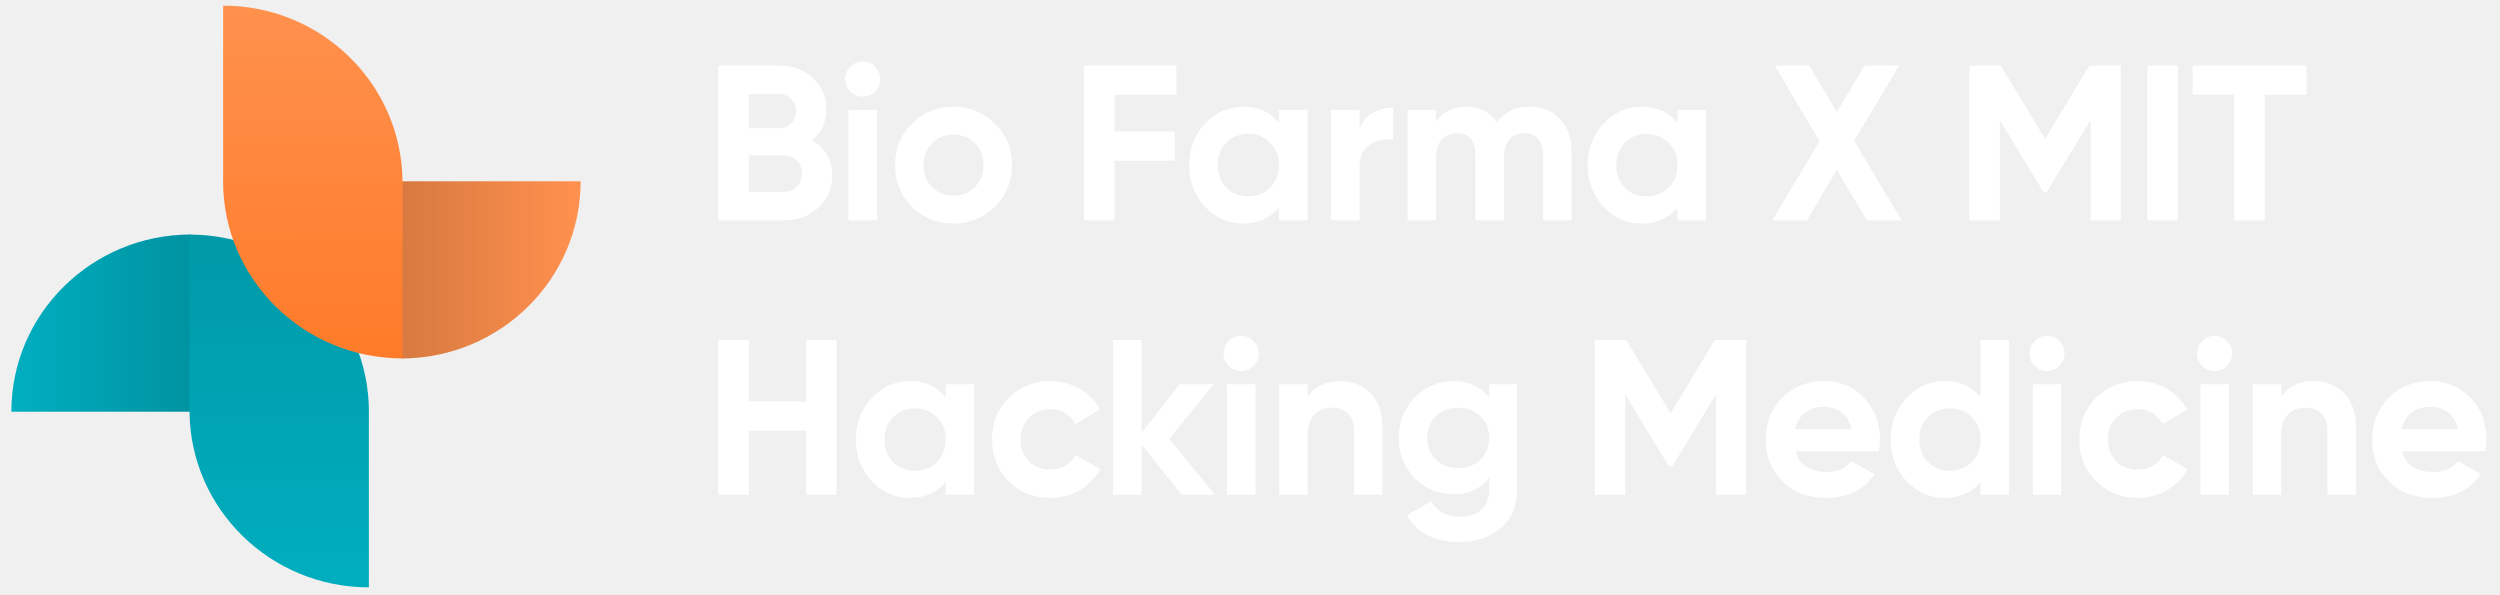
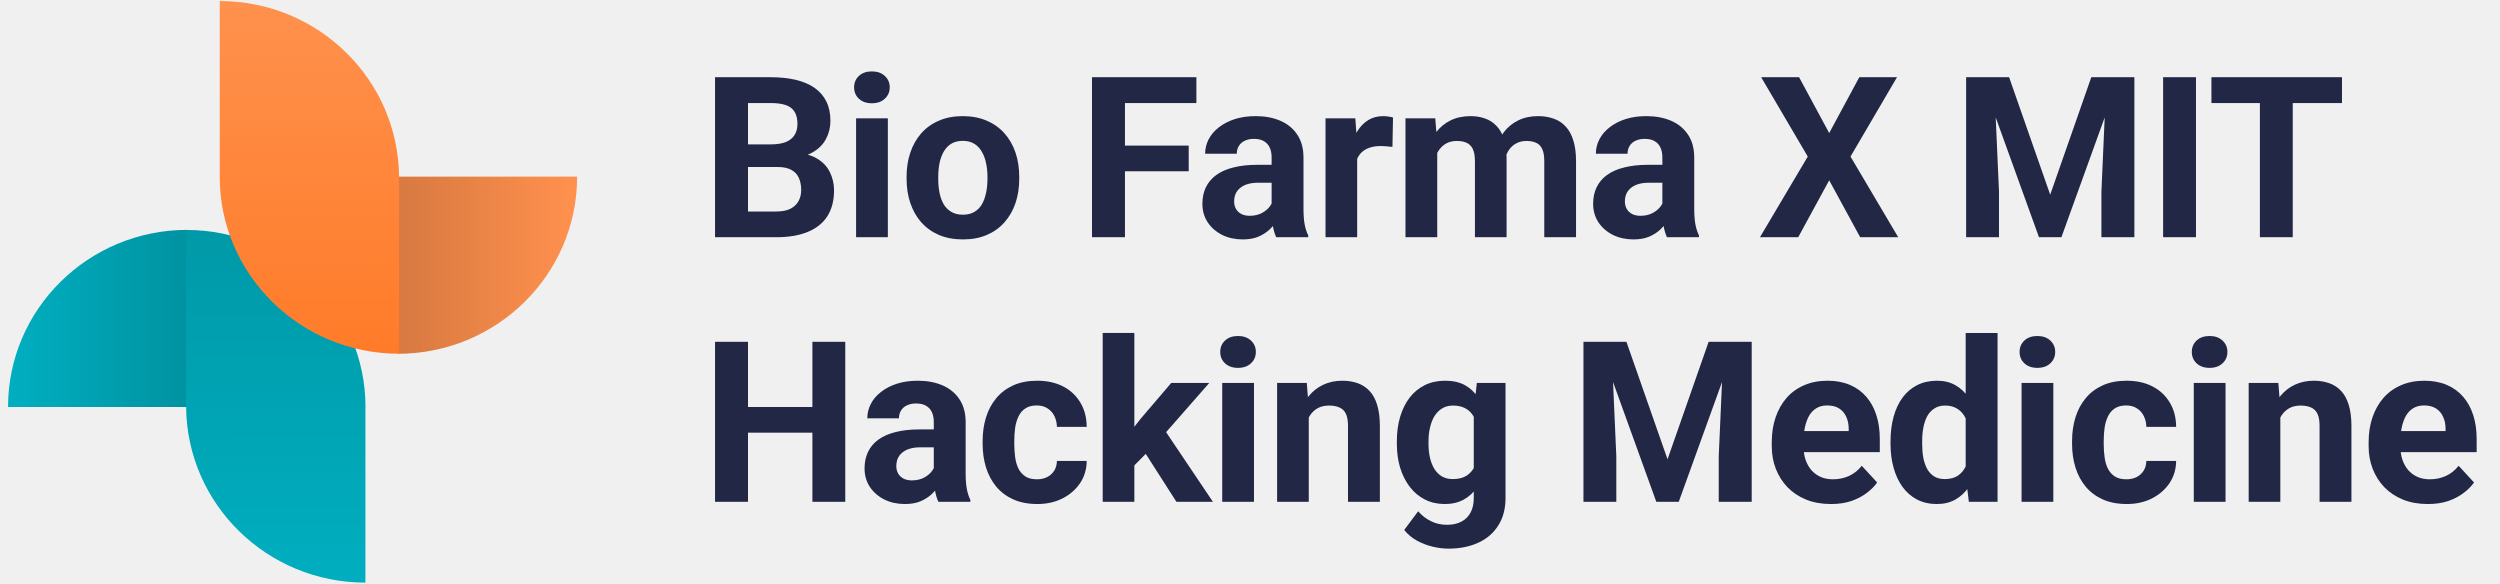
- <svg xmlns="http://www.w3.org/2000/svg" width="328" height="78" viewBox="0 0 328 78" fill="none">
-   <path d="M25.043 30.771C12.023 30.771 1.497 41.193 1.497 54.01L25.043 54.01L25.043 30.771Z" fill="#00AEBF" />
-   <path d="M25.043 30.771C12.023 30.771 1.497 41.193 1.497 54.01L25.043 54.01L25.043 30.771Z" fill="url(#paint0_linear_2428_18837)" fill-opacity="0.2" />
-   <path fill-rule="evenodd" clip-rule="evenodd" d="M48.402 54.016C48.402 41.199 37.876 30.777 24.856 30.777V54.016H24.863C24.975 66.778 35.486 77.061 48.395 77.061V54.016H48.402Z" fill="url(#paint1_linear_2428_18837)" />
-   <path d="M52.628 47.029C65.648 47.029 76.174 36.607 76.174 23.79L52.628 23.79L52.628 47.029Z" fill="#FF904D" />
-   <path d="M52.628 47.029C65.648 47.029 76.174 36.607 76.174 23.79L52.628 23.79L52.628 47.029Z" fill="url(#paint2_linear_2428_18837)" fill-opacity="0.2" />
-   <path fill-rule="evenodd" clip-rule="evenodd" d="M29.27 23.784C29.27 36.601 39.795 47.023 52.815 47.023V23.784H52.808C52.696 11.021 42.186 0.738 29.276 0.738L29.276 23.784H29.27Z" fill="url(#paint3_linear_2428_18837)" />
-   <path d="M106.511 18.387C108.291 19.412 109.18 20.959 109.18 23.029C109.18 24.75 108.571 26.162 107.353 27.264C106.134 28.367 104.635 28.918 102.856 28.918H94.239V8.61H102.247C103.987 8.61 105.448 9.151 106.627 10.234C107.827 11.298 108.426 12.662 108.426 14.325C108.426 16.008 107.788 17.362 106.511 18.387ZM102.247 12.352H98.243V16.82H102.247C102.865 16.82 103.378 16.607 103.784 16.182C104.21 15.756 104.422 15.224 104.422 14.586C104.422 13.948 104.219 13.416 103.813 12.991C103.407 12.565 102.885 12.352 102.247 12.352ZM102.856 25.175C103.533 25.175 104.094 24.953 104.538 24.508C104.983 24.044 105.206 23.464 105.206 22.767C105.206 22.09 104.983 21.53 104.538 21.085C104.094 20.621 103.533 20.389 102.856 20.389H98.243V25.175H102.856ZM113.179 12.671C112.561 12.671 112.019 12.449 111.555 12.004C111.11 11.54 110.888 10.998 110.888 10.379C110.888 9.76 111.11 9.219 111.555 8.755C112.019 8.291 112.561 8.058 113.179 8.058C113.818 8.058 114.359 8.291 114.804 8.755C115.268 9.219 115.5 9.76 115.5 10.379C115.5 10.998 115.268 11.54 114.804 12.004C114.359 12.449 113.818 12.671 113.179 12.671ZM111.323 28.918V14.412H115.065V28.918H111.323ZM130.542 27.119C129.052 28.589 127.234 29.324 125.087 29.324C122.94 29.324 121.122 28.589 119.633 27.119C118.163 25.63 117.428 23.812 117.428 21.665C117.428 19.518 118.163 17.71 119.633 16.24C121.122 14.751 122.94 14.006 125.087 14.006C127.234 14.006 129.052 14.751 130.542 16.24C132.031 17.71 132.775 19.518 132.775 21.665C132.775 23.812 132.031 25.63 130.542 27.119ZM122.273 24.537C123.027 25.291 123.965 25.669 125.087 25.669C126.209 25.669 127.147 25.291 127.901 24.537C128.656 23.783 129.033 22.826 129.033 21.665C129.033 20.505 128.656 19.547 127.901 18.793C127.147 18.038 126.209 17.661 125.087 17.661C123.965 17.661 123.027 18.038 122.273 18.793C121.538 19.547 121.171 20.505 121.171 21.665C121.171 22.826 121.538 23.783 122.273 24.537ZM154.346 12.439H146.222V17.255H154.114V21.085H146.222V28.918H142.219V8.61H154.346V12.439ZM167.805 14.412H171.548V28.918H167.805V27.206C166.683 28.618 165.107 29.324 163.076 29.324C161.142 29.324 159.479 28.589 158.086 27.119C156.713 25.63 156.026 23.812 156.026 21.665C156.026 19.518 156.713 17.71 158.086 16.24C159.479 14.751 161.142 14.006 163.076 14.006C165.107 14.006 166.683 14.712 167.805 16.124V14.412ZM160.9 24.624C161.655 25.378 162.612 25.756 163.773 25.756C164.933 25.756 165.89 25.378 166.645 24.624C167.418 23.851 167.805 22.864 167.805 21.665C167.805 20.466 167.418 19.489 166.645 18.735C165.89 17.961 164.933 17.574 163.773 17.574C162.612 17.574 161.655 17.961 160.9 18.735C160.146 19.489 159.769 20.466 159.769 21.665C159.769 22.864 160.146 23.851 160.9 24.624ZM178.376 16.907C178.724 15.979 179.294 15.282 180.087 14.818C180.9 14.354 181.799 14.122 182.786 14.122V18.3C181.644 18.164 180.619 18.396 179.71 18.996C178.821 19.596 178.376 20.592 178.376 21.984V28.918H174.633V14.412H178.376V16.907ZM200.71 14.006C202.373 14.006 203.698 14.547 204.684 15.63C205.69 16.714 206.193 18.164 206.193 19.982V28.918H202.45V20.243C202.45 19.373 202.238 18.696 201.812 18.213C201.387 17.729 200.787 17.487 200.013 17.487C199.162 17.487 198.495 17.768 198.012 18.329C197.547 18.89 197.315 19.702 197.315 20.766V28.918H193.573V20.243C193.573 19.373 193.36 18.696 192.934 18.213C192.509 17.729 191.909 17.487 191.136 17.487C190.304 17.487 189.637 17.768 189.134 18.329C188.65 18.89 188.409 19.702 188.409 20.766V28.918H184.666V14.412H188.409V15.95C189.279 14.654 190.623 14.006 192.441 14.006C194.221 14.006 195.536 14.702 196.387 16.095C197.354 14.702 198.795 14.006 200.71 14.006ZM220.088 14.412H223.83V28.918H220.088V27.206C218.966 28.618 217.39 29.324 215.359 29.324C213.425 29.324 211.761 28.589 210.369 27.119C208.996 25.63 208.309 23.812 208.309 21.665C208.309 19.518 208.996 17.71 210.369 16.24C211.761 14.751 213.425 14.006 215.359 14.006C217.39 14.006 218.966 14.712 220.088 16.124V14.412ZM213.183 24.624C213.937 25.378 214.895 25.756 216.055 25.756C217.216 25.756 218.173 25.378 218.927 24.624C219.701 23.851 220.088 22.864 220.088 21.665C220.088 20.466 219.701 19.489 218.927 18.735C218.173 17.961 217.216 17.574 216.055 17.574C214.895 17.574 213.937 17.961 213.183 18.735C212.429 19.489 212.051 20.466 212.051 21.665C212.051 22.864 212.429 23.851 213.183 24.624ZM249.498 28.918H244.943L240.997 22.303L237.052 28.918H232.526L238.734 18.503L232.845 8.61H237.371L240.997 14.702L244.624 8.61H249.15L243.26 18.474L249.498 28.918ZM278.252 8.61V28.918H274.277V15.747L268.562 25.175H268.097L262.382 15.776V28.918H258.378V8.61H262.498L268.33 18.213L274.132 8.61H278.252ZM281.727 8.61H285.731V28.918H281.727V8.61ZM302.614 8.61V12.439H297.131V28.918H293.128V12.439H287.673V8.61H302.614ZM105.786 44.61H109.761V64.918H105.786V56.505H98.243V64.918H94.239V44.61H98.243V52.675H105.786V44.61ZM124.075 50.412H127.818V64.918H124.075V63.206C122.954 64.618 121.377 65.324 119.347 65.324C117.412 65.324 115.749 64.589 114.357 63.119C112.983 61.63 112.297 59.812 112.297 57.665C112.297 55.518 112.983 53.71 114.357 52.24C115.749 50.751 117.412 50.006 119.347 50.006C121.377 50.006 122.954 50.712 124.075 52.124V50.412ZM117.171 60.624C117.925 61.379 118.882 61.756 120.043 61.756C121.203 61.756 122.161 61.379 122.915 60.624C123.689 59.851 124.075 58.864 124.075 57.665C124.075 56.466 123.689 55.489 122.915 54.735C122.161 53.961 121.203 53.574 120.043 53.574C118.882 53.574 117.925 53.961 117.171 54.735C116.416 55.489 116.039 56.466 116.039 57.665C116.039 58.864 116.416 59.851 117.171 60.624ZM137.808 65.324C135.623 65.324 133.795 64.589 132.325 63.119C130.874 61.649 130.149 59.831 130.149 57.665C130.149 55.499 130.874 53.681 132.325 52.211C133.795 50.741 135.623 50.006 137.808 50.006C139.22 50.006 140.506 50.344 141.667 51.021C142.827 51.698 143.707 52.607 144.307 53.748L141.087 55.634C140.797 55.035 140.352 54.561 139.752 54.213C139.172 53.864 138.514 53.69 137.779 53.69C136.657 53.69 135.729 54.068 134.994 54.822C134.259 55.557 133.892 56.505 133.892 57.665C133.892 58.806 134.259 59.754 134.994 60.508C135.729 61.243 136.657 61.611 137.779 61.611C138.534 61.611 139.201 61.446 139.781 61.117C140.381 60.769 140.826 60.295 141.116 59.696L144.365 61.553C143.727 62.694 142.827 63.612 141.667 64.309C140.506 64.986 139.22 65.324 137.808 65.324ZM159.411 64.918H155.059L149.779 58.332V64.918H146.036V44.61H149.779V56.795L154.769 50.412H159.237L153.405 57.578L159.411 64.918ZM162.827 48.671C162.208 48.671 161.667 48.449 161.203 48.004C160.758 47.54 160.535 46.998 160.535 46.379C160.535 45.761 160.758 45.219 161.203 44.755C161.667 44.291 162.208 44.058 162.827 44.058C163.465 44.058 164.007 44.291 164.452 44.755C164.916 45.219 165.148 45.761 165.148 46.379C165.148 46.998 164.916 47.54 164.452 48.004C164.007 48.449 163.465 48.671 162.827 48.671ZM160.97 64.918V50.412H164.713V64.918H160.97ZM175.895 50.006C177.481 50.006 178.787 50.538 179.812 51.602C180.856 52.665 181.379 54.135 181.379 56.011V64.918H177.636V56.475C177.636 55.508 177.375 54.773 176.853 54.271C176.331 53.748 175.634 53.487 174.764 53.487C173.797 53.487 173.023 53.787 172.443 54.387C171.863 54.986 171.573 55.886 171.573 57.085V64.918H167.83V50.412H171.573V52.037C172.482 50.683 173.923 50.006 175.895 50.006ZM195.378 50.412H199.033V64.222C199.033 66.465 198.288 68.177 196.799 69.357C195.329 70.537 193.55 71.126 191.461 71.126C189.894 71.126 188.511 70.827 187.312 70.227C186.132 69.628 185.223 68.748 184.585 67.587L187.776 65.759C188.511 67.113 189.778 67.79 191.577 67.79C192.757 67.79 193.685 67.481 194.362 66.862C195.039 66.243 195.378 65.363 195.378 64.222V62.655C194.275 64.125 192.728 64.86 190.736 64.86C188.686 64.86 186.964 64.144 185.572 62.713C184.198 61.263 183.512 59.502 183.512 57.433C183.512 55.383 184.208 53.632 185.601 52.182C186.993 50.731 188.705 50.006 190.736 50.006C192.728 50.006 194.275 50.741 195.378 52.211V50.412ZM188.386 60.305C189.159 61.04 190.136 61.407 191.316 61.407C192.496 61.407 193.463 61.04 194.217 60.305C194.991 59.551 195.378 58.593 195.378 57.433C195.378 56.292 194.991 55.354 194.217 54.619C193.463 53.864 192.496 53.487 191.316 53.487C190.136 53.487 189.159 53.864 188.386 54.619C187.631 55.354 187.254 56.292 187.254 57.433C187.254 58.593 187.631 59.551 188.386 60.305ZM229.11 44.61V64.918H225.136V51.747L219.42 61.175H218.956L213.241 51.776V64.918H209.237V44.61H213.357L219.188 54.213L224.991 44.61H229.11ZM235.574 59.203C236.077 61.021 237.441 61.93 239.665 61.93C241.096 61.93 242.179 61.446 242.914 60.479L245.932 62.22C244.5 64.289 242.392 65.324 239.607 65.324C237.209 65.324 235.284 64.599 233.834 63.148C232.383 61.698 231.658 59.87 231.658 57.665C231.658 55.479 232.373 53.661 233.805 52.211C235.236 50.741 237.073 50.006 239.317 50.006C241.444 50.006 243.195 50.741 244.568 52.211C245.961 53.681 246.657 55.499 246.657 57.665C246.657 58.148 246.609 58.661 246.512 59.203H235.574ZM235.516 56.301H242.914C242.702 55.315 242.257 54.58 241.58 54.096C240.922 53.613 240.168 53.371 239.317 53.371C238.311 53.371 237.48 53.632 236.822 54.155C236.164 54.657 235.729 55.373 235.516 56.301ZM259.844 44.61H263.586V64.918H259.844V63.206C258.741 64.618 257.174 65.324 255.144 65.324C253.19 65.324 251.517 64.589 250.125 63.119C248.751 61.63 248.065 59.812 248.065 57.665C248.065 55.518 248.751 53.71 250.125 52.24C251.517 50.751 253.19 50.006 255.144 50.006C257.174 50.006 258.741 50.712 259.844 52.124V44.61ZM252.939 60.624C253.712 61.379 254.679 61.756 255.84 61.756C257 61.756 257.958 61.379 258.712 60.624C259.466 59.851 259.844 58.864 259.844 57.665C259.844 56.466 259.466 55.489 258.712 54.735C257.958 53.961 257 53.574 255.84 53.574C254.679 53.574 253.712 53.961 252.939 54.735C252.184 55.489 251.807 56.466 251.807 57.665C251.807 58.864 252.184 59.851 252.939 60.624ZM268.557 48.671C267.938 48.671 267.397 48.449 266.933 48.004C266.488 47.54 266.265 46.998 266.265 46.379C266.265 45.761 266.488 45.219 266.933 44.755C267.397 44.291 267.938 44.058 268.557 44.058C269.196 44.058 269.737 44.291 270.182 44.755C270.646 45.219 270.878 45.761 270.878 46.379C270.878 46.998 270.646 47.54 270.182 48.004C269.737 48.449 269.196 48.671 268.557 48.671ZM266.701 64.918V50.412H270.443V64.918H266.701ZM280.465 65.324C278.28 65.324 276.452 64.589 274.982 63.119C273.531 61.649 272.806 59.831 272.806 57.665C272.806 55.499 273.531 53.681 274.982 52.211C276.452 50.741 278.28 50.006 280.465 50.006C281.877 50.006 283.163 50.344 284.324 51.021C285.484 51.698 286.364 52.607 286.964 53.748L283.743 55.634C283.453 55.035 283.008 54.561 282.409 54.213C281.829 53.864 281.171 53.69 280.436 53.69C279.314 53.69 278.386 54.068 277.651 54.822C276.916 55.557 276.548 56.505 276.548 57.665C276.548 58.806 276.916 59.754 277.651 60.508C278.386 61.243 279.314 61.611 280.436 61.611C281.19 61.611 281.858 61.446 282.438 61.117C283.037 60.769 283.482 60.295 283.772 59.696L287.022 61.553C286.383 62.694 285.484 63.612 284.324 64.309C283.163 64.986 281.877 65.324 280.465 65.324ZM290.55 48.671C289.931 48.671 289.389 48.449 288.925 48.004C288.48 47.54 288.258 46.998 288.258 46.379C288.258 45.761 288.48 45.219 288.925 44.755C289.389 44.291 289.931 44.058 290.55 44.058C291.188 44.058 291.729 44.291 292.174 44.755C292.638 45.219 292.871 45.761 292.871 46.379C292.871 46.998 292.638 47.54 292.174 48.004C291.729 48.449 291.188 48.671 290.55 48.671ZM288.693 64.918V50.412H292.435V64.918H288.693ZM303.618 50.006C305.204 50.006 306.509 50.538 307.534 51.602C308.579 52.665 309.101 54.135 309.101 56.011V64.918H305.359V56.475C305.359 55.508 305.097 54.773 304.575 54.271C304.053 53.748 303.357 53.487 302.486 53.487C301.519 53.487 300.746 53.787 300.165 54.387C299.585 54.986 299.295 55.886 299.295 57.085V64.918H295.553V50.412H299.295V52.037C300.204 50.683 301.645 50.006 303.618 50.006ZM315.151 59.203C315.654 61.021 317.017 61.93 319.241 61.93C320.673 61.93 321.756 61.446 322.491 60.479L325.508 62.22C324.077 64.289 321.969 65.324 319.183 65.324C316.785 65.324 314.861 64.599 313.41 63.148C311.959 61.698 311.234 59.87 311.234 57.665C311.234 55.479 311.95 53.661 313.381 52.211C314.812 50.741 316.65 50.006 318.893 50.006C321.021 50.006 322.771 50.741 324.144 52.211C325.537 53.681 326.233 55.499 326.233 57.665C326.233 58.148 326.185 58.661 326.088 59.203H315.151ZM315.093 56.301H322.491C322.278 55.315 321.833 54.58 321.156 54.096C320.499 53.613 319.744 53.371 318.893 53.371C317.888 53.371 317.056 53.632 316.398 54.155C315.741 54.657 315.306 55.373 315.093 56.301Z" fill="white" />
+ <svg xmlns="http://www.w3.org/2000/svg" width="822" height="192" viewBox="0 0 822 192" fill="none">
+   <path d="M61.647 75.588C29.026 75.588 2.656 101.699 2.656 133.811L61.647 133.811L61.647 75.588Z" fill="#00AEBF" />
+   <path d="M61.647 75.588C29.026 75.588 2.656 101.699 2.656 133.811L61.647 133.811L61.647 75.588Z" fill="url(#paint0_linear_2957_19517)" fill-opacity="0.2" />
+   <path fill-rule="evenodd" clip-rule="evenodd" d="M120.171 133.826C120.171 101.714 93.801 75.603 61.18 75.603V133.826H61.197C61.478 165.8 87.811 191.564 120.155 191.564V133.826H120.171Z" fill="url(#paint1_linear_2957_19517)" />
+   <path d="M130.76 116.321C163.381 116.321 189.751 90.21 189.751 58.098L130.76 58.098L130.76 116.321Z" fill="#FF904D" />
+   <path d="M130.76 116.321C163.381 116.321 189.751 90.21 189.751 58.098L130.76 58.098L130.76 116.321Z" fill="url(#paint2_linear_2957_19517)" fill-opacity="0.2" />
+   <path fill-rule="evenodd" clip-rule="evenodd" d="M72.237 58.083C72.237 90.194 98.607 116.306 131.228 116.306V58.083H131.21C130.929 26.108 104.596 0.345 72.252 0.345L72.252 58.083H72.237Z" fill="url(#paint3_linear_2957_19517)" />
+   <path d="M255.698 54.911H242.185L242.112 47.468H253.458C255.457 47.468 257.095 47.215 258.372 46.709C259.649 46.179 260.6 45.42 261.227 44.433C261.877 43.421 262.202 42.192 262.202 40.747C262.202 39.109 261.889 37.784 261.263 36.773C260.66 35.761 259.709 35.026 258.408 34.568C257.132 34.111 255.481 33.882 253.458 33.882H245.942V78H235.103V25.391H253.458C256.517 25.391 259.251 25.68 261.66 26.258C264.093 26.836 266.153 27.715 267.839 28.895C269.525 30.076 270.814 31.569 271.705 33.376C272.596 35.158 273.042 37.278 273.042 39.735C273.042 41.903 272.548 43.903 271.561 45.733C270.597 47.564 269.067 49.058 266.972 50.214C264.9 51.37 262.19 52.008 258.842 52.129L255.698 54.911ZM255.229 78H239.222L243.449 69.545H255.229C257.132 69.545 258.685 69.244 259.89 68.642C261.094 68.015 261.985 67.172 262.563 66.112C263.142 65.052 263.431 63.836 263.431 62.463C263.431 60.921 263.166 59.584 262.636 58.452C262.13 57.32 261.311 56.453 260.179 55.851C259.047 55.224 257.553 54.911 255.698 54.911H245.256L245.328 47.468H258.336L260.829 50.395C264.033 50.346 266.61 50.912 268.562 52.093C270.537 53.249 271.97 54.755 272.861 56.609C273.777 58.464 274.234 60.452 274.234 62.571C274.234 65.944 273.5 68.786 272.03 71.099C270.561 73.387 268.405 75.109 265.562 76.266C262.744 77.422 259.299 78 255.229 78ZM291.924 38.904V78H281.481V38.904H291.924ZM280.831 28.715C280.831 27.197 281.361 25.945 282.421 24.957C283.481 23.969 284.902 23.476 286.684 23.476C288.443 23.476 289.852 23.969 290.912 24.957C291.996 25.945 292.538 27.197 292.538 28.715C292.538 30.232 291.996 31.485 290.912 32.473C289.852 33.46 288.443 33.954 286.684 33.954C284.902 33.954 283.481 33.46 282.421 32.473C281.361 31.485 280.831 30.232 280.831 28.715ZM298.086 58.85V58.091C298.086 55.224 298.496 52.587 299.315 50.178C300.134 47.745 301.326 45.637 302.892 43.855C304.458 42.072 306.385 40.687 308.673 39.699C310.962 38.688 313.587 38.182 316.55 38.182C319.513 38.182 322.151 38.688 324.463 39.699C326.776 40.687 328.715 42.072 330.281 43.855C331.871 45.637 333.075 47.745 333.894 50.178C334.713 52.587 335.123 55.224 335.123 58.091V58.85C335.123 61.692 334.713 64.33 333.894 66.763C333.075 69.171 331.871 71.279 330.281 73.086C328.715 74.868 326.788 76.254 324.499 77.241C322.211 78.229 319.585 78.723 316.623 78.723C313.66 78.723 311.022 78.229 308.709 77.241C306.421 76.254 304.482 74.868 302.892 73.086C301.326 71.279 300.134 69.171 299.315 66.763C298.496 64.33 298.086 61.692 298.086 58.85ZM308.493 58.091V58.85C308.493 60.488 308.637 62.017 308.926 63.438C309.215 64.86 309.673 66.112 310.299 67.196C310.95 68.256 311.793 69.087 312.829 69.689C313.864 70.292 315.129 70.593 316.623 70.593C318.068 70.593 319.308 70.292 320.344 69.689C321.38 69.087 322.211 68.256 322.837 67.196C323.464 66.112 323.921 64.86 324.21 63.438C324.524 62.017 324.68 60.488 324.68 58.85V58.091C324.68 56.501 324.524 55.008 324.21 53.61C323.921 52.189 323.452 50.937 322.801 49.852C322.175 48.745 321.344 47.877 320.308 47.251C319.272 46.625 318.02 46.312 316.55 46.312C315.081 46.312 313.828 46.625 312.792 47.251C311.781 47.877 310.95 48.745 310.299 49.852C309.673 50.937 309.215 52.189 308.926 53.61C308.637 55.008 308.493 56.501 308.493 58.091ZM369.887 25.391V78H359.047V25.391H369.887ZM390.844 47.865V56.32H366.924V47.865H390.844ZM393.373 25.391V33.882H366.924V25.391H393.373ZM418.108 69.184V51.768C418.108 50.515 417.903 49.443 417.494 48.552C417.084 47.636 416.446 46.926 415.579 46.42C414.736 45.914 413.64 45.661 412.291 45.661C411.134 45.661 410.135 45.866 409.292 46.275C408.449 46.661 407.798 47.227 407.34 47.974C406.883 48.696 406.654 49.551 406.654 50.539H396.248C396.248 48.877 396.633 47.299 397.404 45.806C398.175 44.312 399.295 42.999 400.764 41.867C402.234 40.711 403.98 39.808 406.004 39.157C408.051 38.507 410.339 38.182 412.869 38.182C415.904 38.182 418.602 38.688 420.963 39.699C423.323 40.711 425.178 42.228 426.527 44.252C427.9 46.275 428.587 48.805 428.587 51.84V68.569C428.587 70.713 428.719 72.472 428.984 73.845C429.249 75.194 429.634 76.374 430.14 77.386V78H419.626C419.12 76.94 418.734 75.615 418.469 74.025C418.228 72.412 418.108 70.797 418.108 69.184ZM419.481 54.188L419.553 60.078H413.736C412.363 60.078 411.171 60.235 410.159 60.548C409.147 60.861 408.316 61.307 407.666 61.885C407.015 62.439 406.533 63.089 406.22 63.836C405.931 64.583 405.787 65.402 405.787 66.293C405.787 67.184 405.991 67.991 406.401 68.714C406.811 69.412 407.401 69.966 408.172 70.376C408.942 70.761 409.846 70.954 410.881 70.954C412.447 70.954 413.808 70.641 414.964 70.015C416.121 69.388 417.012 68.618 417.638 67.702C418.289 66.787 418.626 65.92 418.65 65.101L421.396 69.509C421.011 70.496 420.481 71.52 419.806 72.58C419.156 73.64 418.325 74.64 417.313 75.579C416.301 76.495 415.085 77.253 413.664 77.856C412.242 78.434 410.556 78.723 408.605 78.723C406.124 78.723 403.872 78.229 401.848 77.241C399.849 76.23 398.259 74.844 397.079 73.086C395.922 71.303 395.344 69.28 395.344 67.016C395.344 64.968 395.73 63.149 396.501 61.56C397.271 59.97 398.404 58.633 399.897 57.549C401.415 56.441 403.306 55.61 405.57 55.056C407.834 54.477 410.46 54.188 413.447 54.188H419.481ZM446.24 47.432V78H435.833V38.904H445.625L446.24 47.432ZM458.019 38.651L457.838 48.299C457.332 48.227 456.718 48.166 455.995 48.118C455.297 48.046 454.659 48.01 454.08 48.01C452.611 48.01 451.334 48.203 450.25 48.588C449.19 48.949 448.299 49.491 447.577 50.214C446.878 50.937 446.348 51.816 445.987 52.852C445.649 53.887 445.457 55.068 445.409 56.393L443.313 55.742C443.313 53.213 443.566 50.888 444.072 48.769C444.577 46.625 445.312 44.758 446.276 43.168C447.263 41.578 448.468 40.35 449.889 39.482C451.31 38.615 452.936 38.182 454.767 38.182C455.345 38.182 455.935 38.23 456.537 38.326C457.14 38.398 457.633 38.507 458.019 38.651ZM472.565 46.998V78H462.122V38.904H471.914L472.565 46.998ZM471.119 57.079H468.229C468.229 54.357 468.554 51.852 469.204 49.563C469.879 47.251 470.854 45.252 472.131 43.565C473.432 41.855 475.034 40.53 476.937 39.591C478.84 38.651 481.044 38.182 483.549 38.182C485.283 38.182 486.873 38.447 488.318 38.977C489.764 39.482 491.004 40.289 492.04 41.398C493.1 42.481 493.919 43.903 494.497 45.661C495.075 47.395 495.364 49.479 495.364 51.912V78H484.958V53.068C484.958 51.286 484.717 49.913 484.235 48.949C483.754 47.986 483.067 47.311 482.176 46.926C481.309 46.54 480.261 46.348 479.032 46.348C477.683 46.348 476.503 46.625 475.491 47.179C474.504 47.733 473.685 48.504 473.034 49.491C472.384 50.455 471.902 51.587 471.589 52.888C471.276 54.188 471.119 55.586 471.119 57.079ZM494.389 55.887L490.667 56.356C490.667 53.803 490.98 51.43 491.607 49.238C492.257 47.046 493.208 45.119 494.461 43.457C495.738 41.795 497.315 40.506 499.194 39.591C501.073 38.651 503.241 38.182 505.698 38.182C507.577 38.182 509.287 38.459 510.829 39.013C512.371 39.543 513.684 40.398 514.768 41.578C515.876 42.734 516.719 44.252 517.297 46.131C517.899 48.01 518.2 50.31 518.2 53.032V78H507.758V53.032C507.758 51.226 507.517 49.852 507.035 48.913C506.578 47.95 505.903 47.287 505.012 46.926C504.145 46.54 503.109 46.348 501.904 46.348C500.652 46.348 499.556 46.601 498.616 47.106C497.677 47.588 496.894 48.263 496.268 49.13C495.641 49.997 495.172 51.009 494.858 52.165C494.545 53.297 494.389 54.538 494.389 55.887ZM546.585 69.184V51.768C546.585 50.515 546.38 49.443 545.97 48.552C545.561 47.636 544.923 46.926 544.055 46.42C543.212 45.914 542.116 45.661 540.767 45.661C539.611 45.661 538.611 45.866 537.768 46.275C536.925 46.661 536.275 47.227 535.817 47.974C535.359 48.696 535.131 49.551 535.131 50.539H524.724C524.724 48.877 525.11 47.299 525.881 45.806C526.651 44.312 527.772 42.999 529.241 41.867C530.71 40.711 532.457 39.808 534.48 39.157C536.528 38.507 538.816 38.182 541.345 38.182C544.381 38.182 547.079 38.688 549.439 39.699C551.8 40.711 553.655 42.228 555.004 44.252C556.377 46.275 557.063 48.805 557.063 51.84V68.569C557.063 70.713 557.196 72.472 557.461 73.845C557.726 75.194 558.111 76.374 558.617 77.386V78H548.102C547.596 76.94 547.211 75.615 546.946 74.025C546.705 72.412 546.585 70.797 546.585 69.184ZM547.958 54.188L548.03 60.078H542.213C540.84 60.078 539.647 60.235 538.636 60.548C537.624 60.861 536.793 61.307 536.142 61.885C535.492 62.439 535.01 63.089 534.697 63.836C534.408 64.583 534.263 65.402 534.263 66.293C534.263 67.184 534.468 67.991 534.878 68.714C535.287 69.412 535.877 69.966 536.648 70.376C537.419 70.761 538.322 70.954 539.358 70.954C540.924 70.954 542.285 70.641 543.441 70.015C544.597 69.388 545.489 68.618 546.115 67.702C546.765 66.787 547.103 65.92 547.127 65.101L549.873 69.509C549.487 70.496 548.957 71.52 548.283 72.58C547.633 73.64 546.802 74.64 545.79 75.579C544.778 76.495 543.562 77.253 542.14 77.856C540.719 78.434 539.033 78.723 537.082 78.723C534.601 78.723 532.348 78.229 530.325 77.241C528.326 76.23 526.736 74.844 525.555 73.086C524.399 71.303 523.821 69.28 523.821 67.016C523.821 64.968 524.206 63.149 524.977 61.56C525.748 59.97 526.88 58.633 528.374 57.549C529.891 56.441 531.782 55.61 534.047 55.056C536.311 54.477 538.937 54.188 541.924 54.188H547.958ZM591.538 25.391L601.439 43.746L611.339 25.391H623.733L608.448 51.478L624.13 78H611.628L601.439 59.283L591.249 78H578.675L594.393 51.478L579.073 25.391H591.538ZM651.415 25.391H660.592L674.106 64.017L687.62 25.391H696.798L677.792 78H670.421L651.415 25.391ZM646.465 25.391H655.606L657.268 63.041V78H646.465V25.391ZM692.606 25.391H701.784V78H690.944V63.041L692.606 25.391ZM722.038 25.391V78H711.235V25.391H722.038ZM753.856 25.391V78H743.052V25.391H753.856ZM770.043 25.391V33.882H727.117V25.391H770.043ZM270.188 133.817V142.272H242.727V133.817H270.188ZM245.942 112.391V165H235.103V112.391H245.942ZM277.92 112.391V165H267.116V112.391H277.92ZM307.027 156.184V138.768C307.027 137.515 306.822 136.443 306.413 135.552C306.003 134.636 305.365 133.926 304.498 133.42C303.655 132.914 302.559 132.661 301.21 132.661C300.053 132.661 299.054 132.866 298.211 133.275C297.368 133.661 296.717 134.227 296.259 134.974C295.802 135.696 295.573 136.551 295.573 137.539H285.167C285.167 135.877 285.552 134.299 286.323 132.806C287.094 131.312 288.214 129.999 289.683 128.867C291.153 127.711 292.899 126.808 294.923 126.157C296.97 125.507 299.259 125.182 301.788 125.182C304.823 125.182 307.521 125.688 309.882 126.699C312.242 127.711 314.097 129.229 315.446 131.252C316.819 133.275 317.506 135.805 317.506 138.84V155.569C317.506 157.713 317.638 159.472 317.903 160.845C318.168 162.194 318.553 163.374 319.059 164.386V165H308.545C308.039 163.94 307.653 162.615 307.388 161.025C307.148 159.411 307.027 157.798 307.027 156.184ZM308.4 141.188L308.472 147.078H302.655C301.282 147.078 300.09 147.235 299.078 147.548C298.066 147.861 297.235 148.307 296.585 148.885C295.934 149.439 295.453 150.089 295.139 150.836C294.85 151.583 294.706 152.402 294.706 153.293C294.706 154.184 294.911 154.991 295.32 155.714C295.73 156.412 296.32 156.966 297.091 157.376C297.861 157.761 298.765 157.954 299.801 157.954C301.366 157.954 302.727 157.641 303.884 157.015C305.04 156.388 305.931 155.618 306.557 154.702C307.208 153.787 307.545 152.92 307.569 152.101L310.315 156.509C309.93 157.496 309.4 158.52 308.725 159.58C308.075 160.64 307.244 161.64 306.232 162.579C305.22 163.494 304.004 164.253 302.583 164.855C301.162 165.434 299.475 165.723 297.524 165.723C295.043 165.723 292.791 165.229 290.767 164.241C288.768 163.229 287.178 161.844 285.998 160.086C284.842 158.303 284.263 156.28 284.263 154.016C284.263 151.968 284.649 150.149 285.42 148.56C286.19 146.97 287.323 145.633 288.816 144.549C290.334 143.441 292.225 142.61 294.489 142.056C296.753 141.478 299.379 141.188 302.366 141.188H308.4ZM340.904 157.593C342.18 157.593 343.313 157.352 344.3 156.87C345.288 156.364 346.059 155.666 346.613 154.774C347.191 153.859 347.492 152.787 347.516 151.559H357.308C357.284 154.305 356.549 156.75 355.104 158.894C353.659 161.013 351.72 162.688 349.287 163.916C346.854 165.12 344.132 165.723 341.121 165.723C338.085 165.723 335.436 165.217 333.171 164.205C330.931 163.193 329.064 161.796 327.571 160.014C326.077 158.207 324.957 156.111 324.21 153.727C323.464 151.318 323.09 148.74 323.09 145.994V144.946C323.09 142.176 323.464 139.599 324.21 137.214C324.957 134.805 326.077 132.709 327.571 130.927C329.064 129.12 330.931 127.711 333.171 126.699C335.412 125.688 338.037 125.182 341.048 125.182C344.252 125.182 347.058 125.796 349.467 127.024C351.9 128.253 353.803 130.011 355.176 132.3C356.573 134.564 357.284 137.25 357.308 140.357H347.516C347.492 139.057 347.215 137.876 346.685 136.816C346.179 135.757 345.432 134.913 344.445 134.287C343.481 133.637 342.289 133.312 340.868 133.312C339.35 133.312 338.109 133.637 337.146 134.287C336.182 134.913 335.436 135.781 334.906 136.889C334.376 137.973 334.002 139.213 333.786 140.61C333.593 141.983 333.497 143.429 333.497 144.946V145.994C333.497 147.512 333.593 148.969 333.786 150.366C333.978 151.763 334.34 153.004 334.87 154.088C335.424 155.172 336.182 156.027 337.146 156.653C338.109 157.28 339.362 157.593 340.904 157.593ZM372.974 109.464V165H362.568V109.464H372.974ZM397.616 125.904L380.634 145.271L371.528 154.485L367.735 146.97L374.961 137.792L385.114 125.904H397.616ZM386.813 165L375.25 146.934L382.441 140.646L398.809 165H386.813ZM412.307 125.904V165H401.864V125.904H412.307ZM401.214 115.715C401.214 114.197 401.744 112.945 402.804 111.957C403.863 110.969 405.285 110.476 407.067 110.476C408.826 110.476 410.235 110.969 411.295 111.957C412.379 112.945 412.921 114.197 412.921 115.715C412.921 117.232 412.379 118.485 411.295 119.473C410.235 120.46 408.826 120.954 407.067 120.954C405.285 120.954 403.863 120.46 402.804 119.473C401.744 118.485 401.214 117.232 401.214 115.715ZM430.321 134.251V165H419.915V125.904H429.671L430.321 134.251ZM428.803 144.079H425.985C425.985 141.188 426.358 138.587 427.105 136.274C427.852 133.938 428.9 131.951 430.249 130.312C431.598 128.65 433.2 127.386 435.054 126.519C436.933 125.627 439.029 125.182 441.341 125.182C443.172 125.182 444.846 125.447 446.364 125.977C447.881 126.507 449.182 127.35 450.266 128.506C451.374 129.662 452.217 131.192 452.796 133.095C453.398 134.998 453.699 137.322 453.699 140.068V165H443.22V140.032C443.22 138.298 442.979 136.949 442.498 135.985C442.016 135.022 441.305 134.347 440.366 133.962C439.45 133.552 438.318 133.348 436.969 133.348C435.572 133.348 434.356 133.625 433.32 134.179C432.308 134.733 431.465 135.504 430.791 136.491C430.14 137.455 429.646 138.587 429.309 139.888C428.972 141.188 428.803 142.586 428.803 144.079ZM485.588 125.904H495.019V163.699C495.019 167.264 494.224 170.287 492.634 172.769C491.068 175.274 488.876 177.165 486.058 178.441C483.24 179.742 479.964 180.393 476.23 180.393C474.592 180.393 472.857 180.176 471.027 179.742C469.22 179.309 467.486 178.634 465.824 177.719C464.186 176.803 462.813 175.647 461.704 174.25L466.293 168.107C467.498 169.505 468.895 170.589 470.485 171.359C472.075 172.154 473.833 172.552 475.76 172.552C477.639 172.552 479.229 172.202 480.53 171.504C481.83 170.829 482.83 169.83 483.529 168.505C484.227 167.204 484.577 165.626 484.577 163.771V134.938L485.588 125.904ZM459.284 145.922V145.163C459.284 142.176 459.645 139.466 460.368 137.033C461.114 134.576 462.162 132.468 463.511 130.71C464.884 128.951 466.546 127.59 468.497 126.627C470.449 125.663 472.653 125.182 475.11 125.182C477.711 125.182 479.891 125.663 481.65 126.627C483.408 127.59 484.854 128.964 485.986 130.746C487.118 132.505 487.997 134.588 488.623 136.997C489.274 139.382 489.78 141.995 490.141 144.838V146.5C489.78 149.222 489.238 151.751 488.515 154.088C487.792 156.424 486.841 158.472 485.66 160.23C484.48 161.965 483.011 163.314 481.252 164.277C479.518 165.241 477.446 165.723 475.037 165.723C472.629 165.723 470.449 165.229 468.497 164.241C466.57 163.254 464.92 161.868 463.547 160.086C462.174 158.303 461.114 156.208 460.368 153.799C459.645 151.39 459.284 148.764 459.284 145.922ZM469.69 145.163V145.922C469.69 147.536 469.846 149.041 470.16 150.438C470.473 151.836 470.954 153.076 471.605 154.16C472.279 155.22 473.11 156.051 474.098 156.653C475.11 157.231 476.302 157.521 477.675 157.521C479.578 157.521 481.132 157.123 482.336 156.328C483.541 155.509 484.444 154.389 485.046 152.968C485.648 151.547 485.998 149.909 486.094 148.054V143.32C486.046 141.803 485.841 140.442 485.48 139.237C485.118 138.009 484.613 136.961 483.962 136.094C483.312 135.227 482.469 134.552 481.433 134.07C480.397 133.589 479.169 133.348 477.747 133.348C476.374 133.348 475.182 133.661 474.17 134.287C473.183 134.889 472.352 135.72 471.677 136.78C471.027 137.84 470.533 139.093 470.196 140.538C469.858 141.959 469.69 143.501 469.69 145.163ZM525.592 112.391H534.769L548.283 151.017L561.797 112.391H570.974L551.969 165H544.597L525.592 112.391ZM520.641 112.391H529.783L531.445 150.041V165H520.641V112.391ZM566.783 112.391H575.961V165H565.121V150.041L566.783 112.391ZM602.033 165.723C598.998 165.723 596.276 165.241 593.867 164.277C591.458 163.29 589.41 161.929 587.724 160.194C586.062 158.46 584.785 156.449 583.894 154.16C583.003 151.848 582.557 149.391 582.557 146.789V145.344C582.557 142.381 582.979 139.671 583.822 137.214C584.665 134.757 585.869 132.625 587.435 130.818C589.025 129.012 590.952 127.627 593.216 126.663C595.481 125.675 598.034 125.182 600.876 125.182C603.647 125.182 606.104 125.639 608.248 126.555C610.391 127.47 612.186 128.771 613.631 130.457C615.101 132.143 616.209 134.167 616.956 136.527C617.702 138.864 618.076 141.465 618.076 144.332V148.668H587.001V141.73H607.85V140.936C607.85 139.49 607.585 138.201 607.055 137.069C606.549 135.913 605.779 134.998 604.743 134.323C603.707 133.649 602.382 133.312 600.768 133.312C599.395 133.312 598.215 133.613 597.227 134.215C596.239 134.817 595.432 135.66 594.806 136.744C594.204 137.828 593.746 139.105 593.433 140.574C593.144 142.02 593 143.609 593 145.344V146.789C593 148.355 593.216 149.8 593.65 151.125C594.108 152.45 594.746 153.594 595.565 154.558C596.408 155.521 597.42 156.268 598.6 156.798C599.805 157.328 601.166 157.593 602.683 157.593C604.562 157.593 606.308 157.231 607.922 156.509C609.56 155.762 610.97 154.642 612.15 153.148L617.209 158.641C616.39 159.821 615.269 160.953 613.848 162.037C612.451 163.121 610.765 164.012 608.79 164.711C606.814 165.385 604.562 165.723 602.033 165.723ZM646.316 156.473V109.5H656.794V165H647.364L646.316 156.473ZM621.601 145.922V145.163C621.601 142.176 621.938 139.466 622.613 137.033C623.287 134.576 624.275 132.468 625.575 130.71C626.876 128.951 628.478 127.59 630.381 126.627C632.284 125.663 634.452 125.182 636.885 125.182C639.173 125.182 641.173 125.663 642.883 126.627C644.617 127.59 646.087 128.964 647.291 130.746C648.52 132.505 649.507 134.588 650.254 136.997C651.001 139.382 651.543 141.995 651.88 144.838V146.5C651.543 149.222 651.001 151.751 650.254 154.088C649.507 156.424 648.52 158.472 647.291 160.23C646.087 161.965 644.617 163.314 642.883 164.277C641.149 165.241 639.125 165.723 636.813 165.723C634.38 165.723 632.212 165.229 630.309 164.241C628.43 163.254 626.84 161.868 625.539 160.086C624.263 158.303 623.287 156.208 622.613 153.799C621.938 151.39 621.601 148.764 621.601 145.922ZM632.007 145.163V145.922C632.007 147.536 632.128 149.041 632.368 150.438C632.633 151.836 633.055 153.076 633.633 154.16C634.235 155.22 635.006 156.051 635.946 156.653C636.909 157.231 638.077 157.521 639.45 157.521C641.233 157.521 642.702 157.123 643.859 156.328C645.015 155.509 645.894 154.389 646.496 152.968C647.123 151.547 647.484 149.909 647.58 148.054V143.32C647.508 141.803 647.291 140.442 646.93 139.237C646.593 138.009 646.087 136.961 645.412 136.094C644.762 135.227 643.943 134.552 642.955 134.07C641.992 133.589 640.848 133.348 639.523 133.348C638.174 133.348 637.017 133.661 636.054 134.287C635.09 134.889 634.308 135.72 633.705 136.78C633.127 137.84 632.694 139.093 632.405 140.538C632.14 141.959 632.007 143.501 632.007 145.163ZM675.134 125.904V165H664.691V125.904H675.134ZM664.041 115.715C664.041 114.197 664.571 112.945 665.631 111.957C666.691 110.969 668.112 110.476 669.895 110.476C671.653 110.476 673.062 110.969 674.122 111.957C675.206 112.945 675.748 114.197 675.748 115.715C675.748 117.232 675.206 118.485 674.122 119.473C673.062 120.46 671.653 120.954 669.895 120.954C668.112 120.954 666.691 120.46 665.631 119.473C664.571 118.485 664.041 117.232 664.041 115.715ZM699.11 157.593C700.387 157.593 701.519 157.352 702.507 156.87C703.494 156.364 704.265 155.666 704.819 154.774C705.397 153.859 705.698 152.787 705.722 151.559H715.514C715.49 154.305 714.756 156.75 713.31 158.894C711.865 161.013 709.926 162.688 707.493 163.916C705.06 165.12 702.338 165.723 699.327 165.723C696.292 165.723 693.642 165.217 691.378 164.205C689.137 163.193 687.271 161.796 685.777 160.014C684.284 158.207 683.163 156.111 682.417 153.727C681.67 151.318 681.297 148.74 681.297 145.994V144.946C681.297 142.176 681.67 139.599 682.417 137.214C683.163 134.805 684.284 132.709 685.777 130.927C687.271 129.12 689.137 127.711 691.378 126.699C693.618 125.688 696.244 125.182 699.255 125.182C702.458 125.182 705.265 125.796 707.674 127.024C710.106 128.253 712.009 130.011 713.383 132.3C714.78 134.564 715.49 137.25 715.514 140.357H705.722C705.698 139.057 705.421 137.876 704.891 136.816C704.385 135.757 703.639 134.913 702.651 134.287C701.688 133.637 700.495 133.312 699.074 133.312C697.556 133.312 696.316 133.637 695.352 134.287C694.389 134.913 693.642 135.781 693.112 136.889C692.582 137.973 692.209 139.213 691.992 140.61C691.799 141.983 691.703 143.429 691.703 144.946V145.994C691.703 147.512 691.799 148.969 691.992 150.366C692.185 151.763 692.546 153.004 693.076 154.088C693.63 155.172 694.389 156.027 695.352 156.653C696.316 157.28 697.568 157.593 699.11 157.593ZM731.758 125.904V165H721.316V125.904H731.758ZM720.665 115.715C720.665 114.197 721.195 112.945 722.255 111.957C723.315 110.969 724.736 110.476 726.519 110.476C728.277 110.476 729.687 110.969 730.746 111.957C731.83 112.945 732.372 114.197 732.372 115.715C732.372 117.232 731.83 118.485 730.746 119.473C729.687 120.46 728.277 120.954 726.519 120.954C724.736 120.954 723.315 120.46 722.255 119.473C721.195 118.485 720.665 117.232 720.665 115.715ZM749.773 134.251V165H739.366V125.904H749.122L749.773 134.251ZM748.255 144.079H745.437C745.437 141.188 745.81 138.587 746.557 136.274C747.304 133.938 748.351 131.951 749.7 130.312C751.049 128.65 752.651 127.386 754.506 126.519C756.385 125.627 758.481 125.182 760.793 125.182C762.624 125.182 764.298 125.447 765.816 125.977C767.333 126.507 768.634 127.35 769.718 128.506C770.826 129.662 771.669 131.192 772.247 133.095C772.849 134.998 773.151 137.322 773.151 140.068V165H762.672V140.032C762.672 138.298 762.431 136.949 761.949 135.985C761.468 135.022 760.757 134.347 759.818 133.962C758.902 133.552 757.77 133.348 756.421 133.348C755.024 133.348 753.807 133.625 752.772 134.179C751.76 134.733 750.917 135.504 750.242 136.491C749.592 137.455 749.098 138.587 748.761 139.888C748.424 141.188 748.255 142.586 748.255 144.079ZM798.283 165.723C795.248 165.723 792.526 165.241 790.117 164.277C787.708 163.29 785.661 161.929 783.974 160.194C782.312 158.46 781.036 156.449 780.144 154.16C779.253 151.848 778.807 149.391 778.807 146.789V145.344C778.807 142.381 779.229 139.671 780.072 137.214C780.915 134.757 782.12 132.625 783.685 130.818C785.275 129.012 787.202 127.627 789.467 126.663C791.731 125.675 794.284 125.182 797.127 125.182C799.897 125.182 802.354 125.639 804.498 126.555C806.642 127.47 808.436 128.771 809.882 130.457C811.351 132.143 812.459 134.167 813.206 136.527C813.953 138.864 814.326 141.465 814.326 144.332V148.668H783.252V141.73H804.1V140.936C804.1 139.49 803.835 138.201 803.306 137.069C802.8 135.913 802.029 134.998 800.993 134.323C799.957 133.649 798.632 133.312 797.018 133.312C795.645 133.312 794.465 133.613 793.477 134.215C792.49 134.817 791.683 135.66 791.057 136.744C790.454 137.828 789.997 139.105 789.683 140.574C789.394 142.02 789.25 143.609 789.25 145.344V146.789C789.25 148.355 789.467 149.8 789.9 151.125C790.358 152.45 790.996 153.594 791.815 154.558C792.658 155.521 793.67 156.268 794.85 156.798C796.055 157.328 797.416 157.593 798.933 157.593C800.812 157.593 802.559 157.231 804.173 156.509C805.811 155.762 807.22 154.642 808.4 153.148L813.459 158.641C812.64 159.821 811.52 160.953 810.099 162.037C808.701 163.121 807.015 164.012 805.04 164.711C803.065 165.385 800.812 165.723 798.283 165.723Z" fill="#212745" />
  <defs>
-     <linearGradient id="paint0_linear_2428_18837" x1="2.333" y1="42.234" x2="37.601" y2="42.234" gradientUnits="userSpaceOnUse">
+     <linearGradient id="paint0_linear_2957_19517" x1="4.749" y1="104.308" x2="93.11" y2="104.308" gradientUnits="userSpaceOnUse">
      <stop stop-color="#00AEBF" />
      <stop offset="0.818" />
    </linearGradient>
-     <linearGradient id="paint1_linear_2428_18837" x1="36.499" y1="30.915" x2="36.626" y2="77.061" gradientUnits="userSpaceOnUse">
+     <linearGradient id="paint1_linear_2957_19517" x1="90.349" y1="75.95" x2="90.668" y2="191.564" gradientUnits="userSpaceOnUse">
      <stop stop-color="#0099A8" />
      <stop offset="1" stop-color="#00AEBF" />
    </linearGradient>
-     <linearGradient id="paint2_linear_2428_18837" x1="75.338" y1="35.566" x2="40.07" y2="35.566" gradientUnits="userSpaceOnUse">
+     <linearGradient id="paint2_linear_2957_19517" x1="187.658" y1="87.601" x2="99.297" y2="87.601" gradientUnits="userSpaceOnUse">
      <stop stop-color="#FF904D" />
      <stop offset="0.818" />
    </linearGradient>
-     <linearGradient id="paint3_linear_2428_18837" x1="41.172" y1="46.884" x2="41.045" y2="0.738" gradientUnits="userSpaceOnUse">
+     <linearGradient id="paint3_linear_2957_19517" x1="102.058" y1="115.959" x2="101.74" y2="0.345" gradientUnits="userSpaceOnUse">
      <stop stop-color="#FF7B29" />
      <stop offset="1" stop-color="#FF914D" />
    </linearGradient>
  </defs>
</svg>
